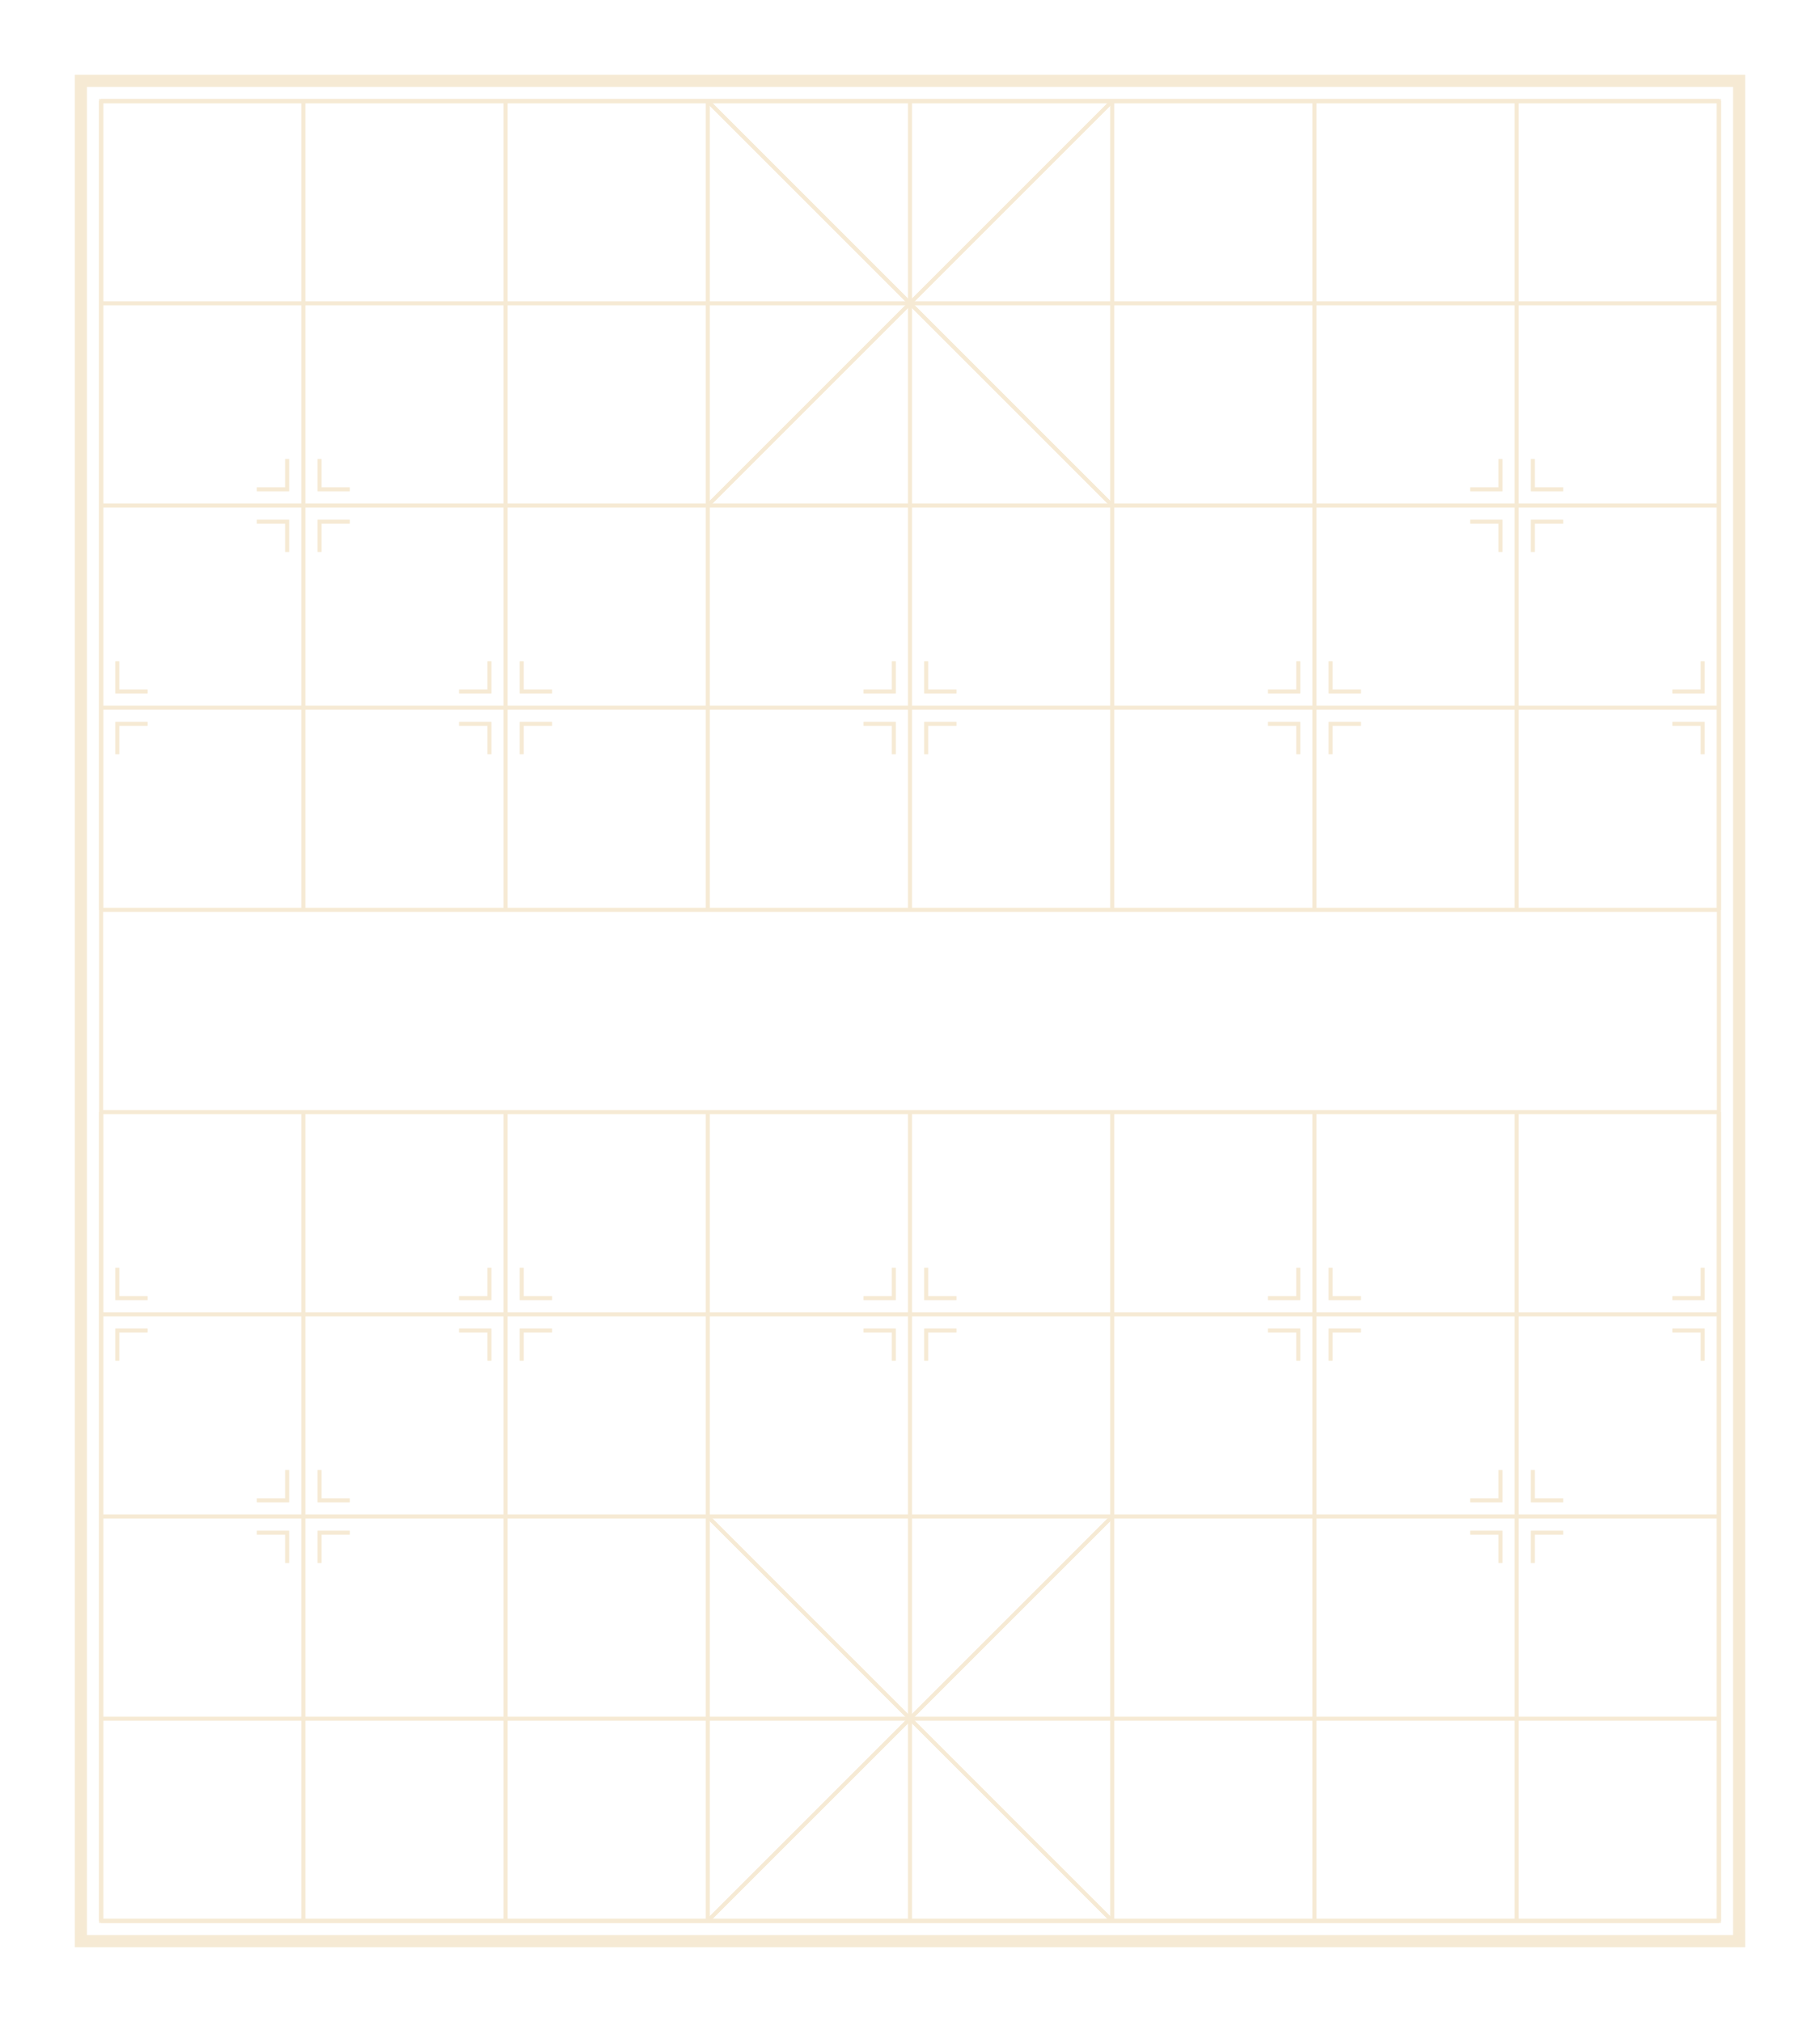
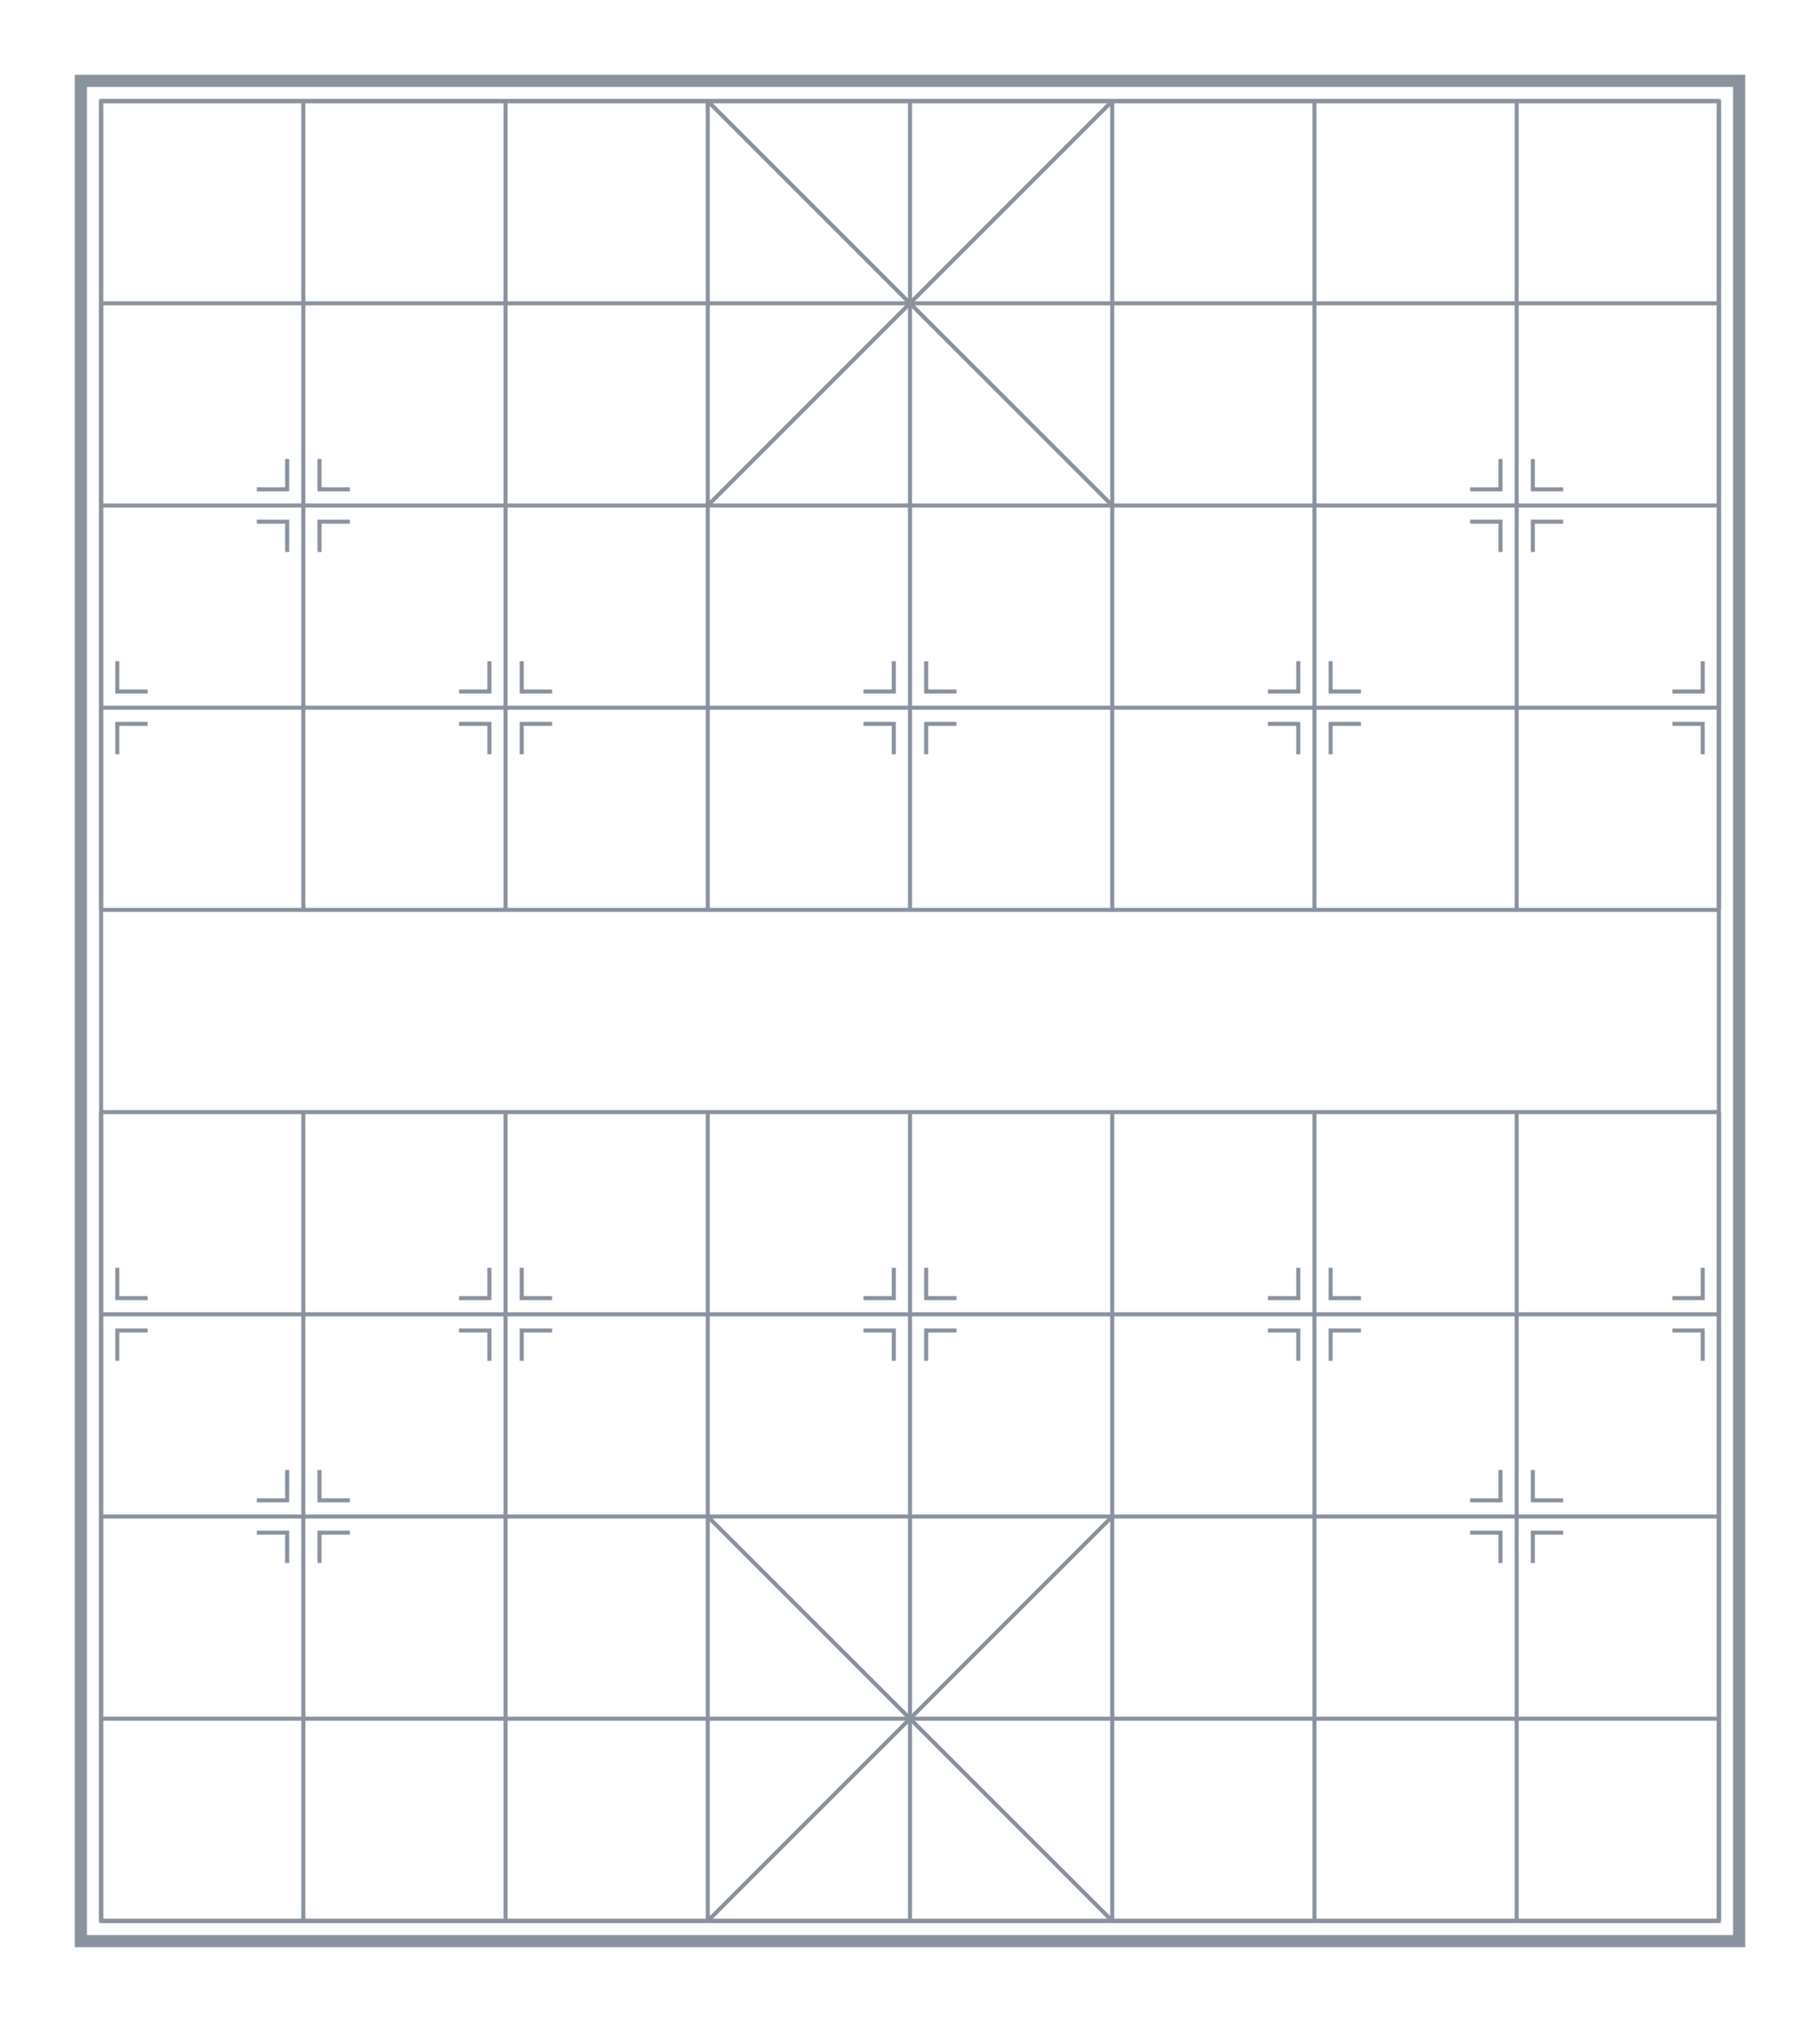
<svg xmlns="http://www.w3.org/2000/svg" class="xq-grid" viewBox="0 0 450 500" width="450" height="500">
-   <g fill="none" stroke="#f6ead4" stroke-width="1">
+   <g fill="none" stroke="#8a929e" stroke-width="1">
    <rect x="20" y="20" width="410" height="460" stroke-width="3" />
    <rect x="25" y="25" width="400" height="450" />
    <path d="M25 25H425M25 75H425M25 125H425M25 175H425M25 225H425M25 275H425M25 325H425M25 375H425M25 425H425M25 475H425" />
    <path d="M25 25V225M75 25V225M125 25V225M175 25V225M225 25V225M275 25V225M325 25V225M375 25V225M425 25V225" />
    <path d="M25 275V475M75 275V475M125 275V475M175 275V475M225 275V475M275 275V475M325 275V475M375 275V475M425 275V475" />
    <path d="M175 25L275 125M275 25L175 125M175 375L275 475M275 375L175 475" />
    <path d="M71 113.5v7.5h-7.5M79 113.5v7.5h7.5M79 136.5v-7.5h7.5M71 136.5v-7.5h-7.5M371 113.5v7.5h-7.5M379 113.5v7.5h7.5M379 136.5v-7.5h7.5M371 136.5v-7.5h-7.5M71 363.5v7.5h-7.5M79 363.5v7.5h7.5M79 386.5v-7.5h7.5M71 386.5v-7.5h-7.5M371 363.5v7.5h-7.5M379 363.5v7.5h7.5M379 386.5v-7.5h7.5M371 386.5v-7.5h-7.5M121 163.5v7.5h-7.5M129 163.5v7.5h7.5M129 186.5v-7.5h7.5M121 186.5v-7.5h-7.5M221 163.5v7.5h-7.5M229 163.5v7.5h7.5M229 186.5v-7.5h7.5M221 186.5v-7.5h-7.5M321 163.5v7.5h-7.5M329 163.5v7.5h7.5M329 186.5v-7.5h7.5M321 186.5v-7.5h-7.5M121 313.5v7.5h-7.5M129 313.5v7.5h7.5M129 336.5v-7.5h7.5M121 336.5v-7.5h-7.5M221 313.5v7.5h-7.5M229 313.5v7.5h7.5M229 336.5v-7.5h7.5M221 336.5v-7.5h-7.5M321 313.5v7.5h-7.5M329 313.5v7.5h7.5M329 336.5v-7.5h7.5M321 336.5v-7.5h-7.5M29 163.5v7.5h7.5M29 186.5v-7.5h7.5M29 313.5v7.5h7.5M29 336.5v-7.5h7.5M421 163.5v7.5h-7.5M421 186.5v-7.5h-7.5M421 313.5v7.5h-7.5M421 336.5v-7.5h-7.5" />
  </g>
</svg>
